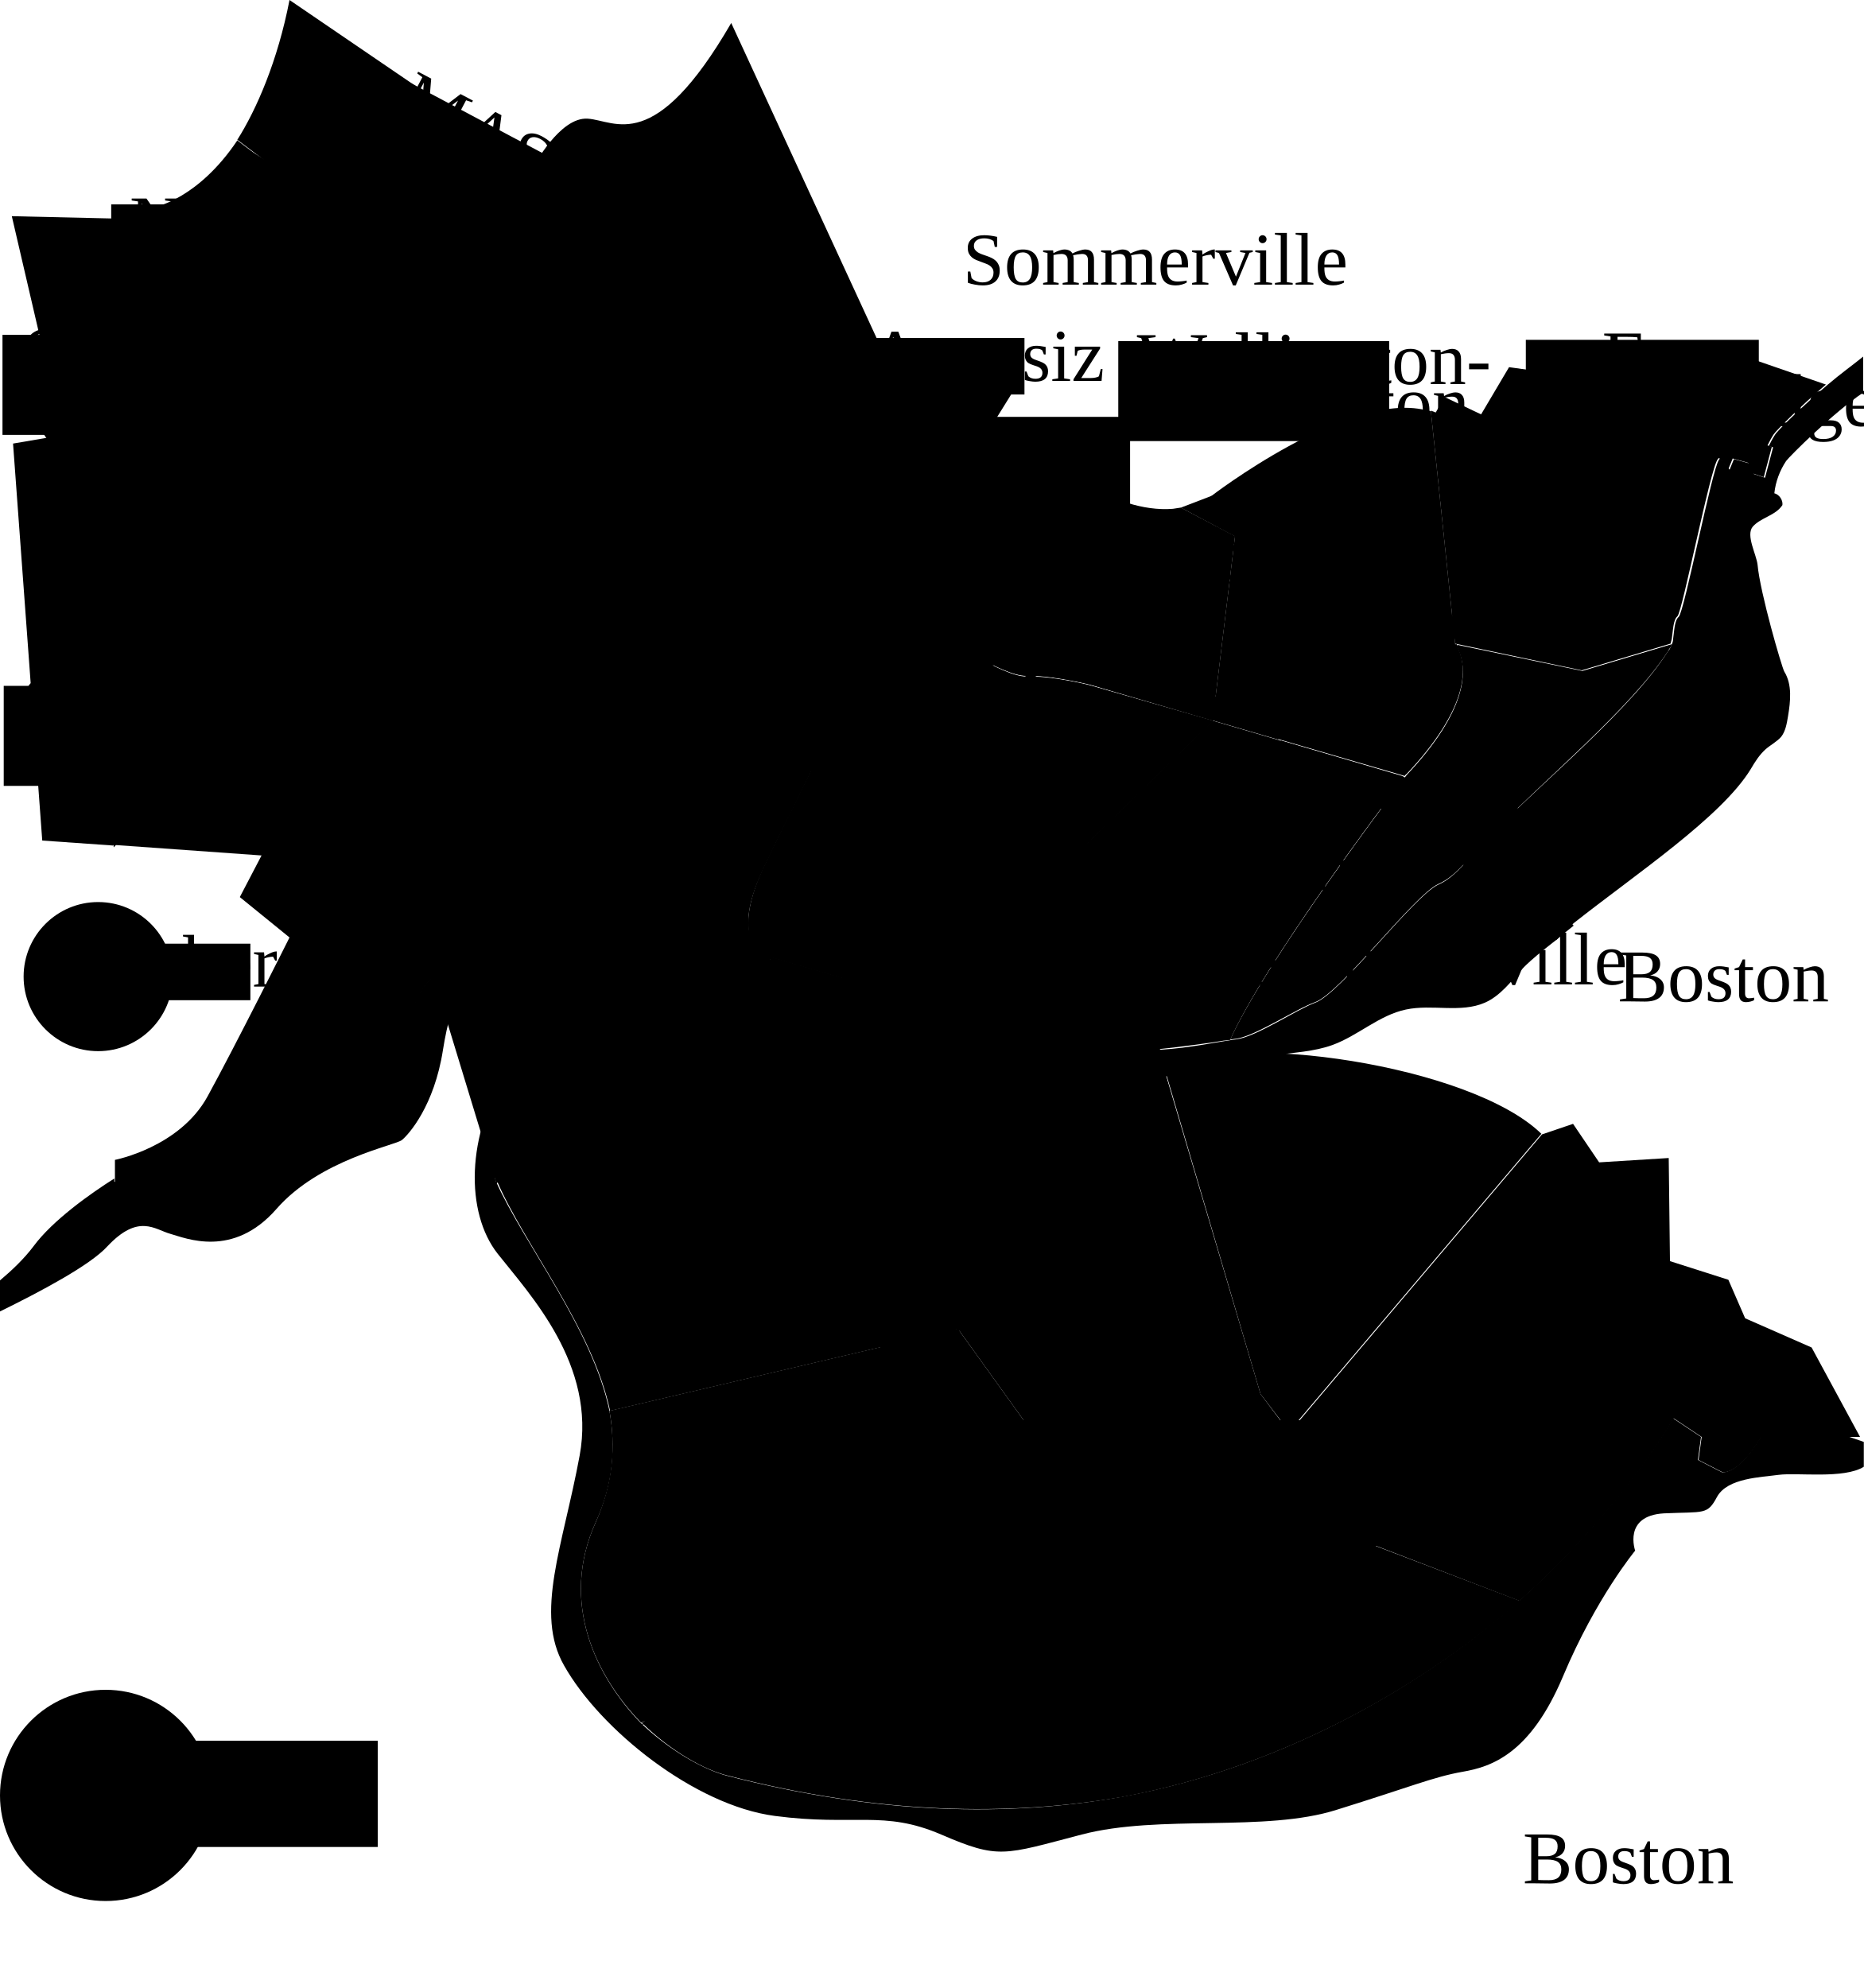
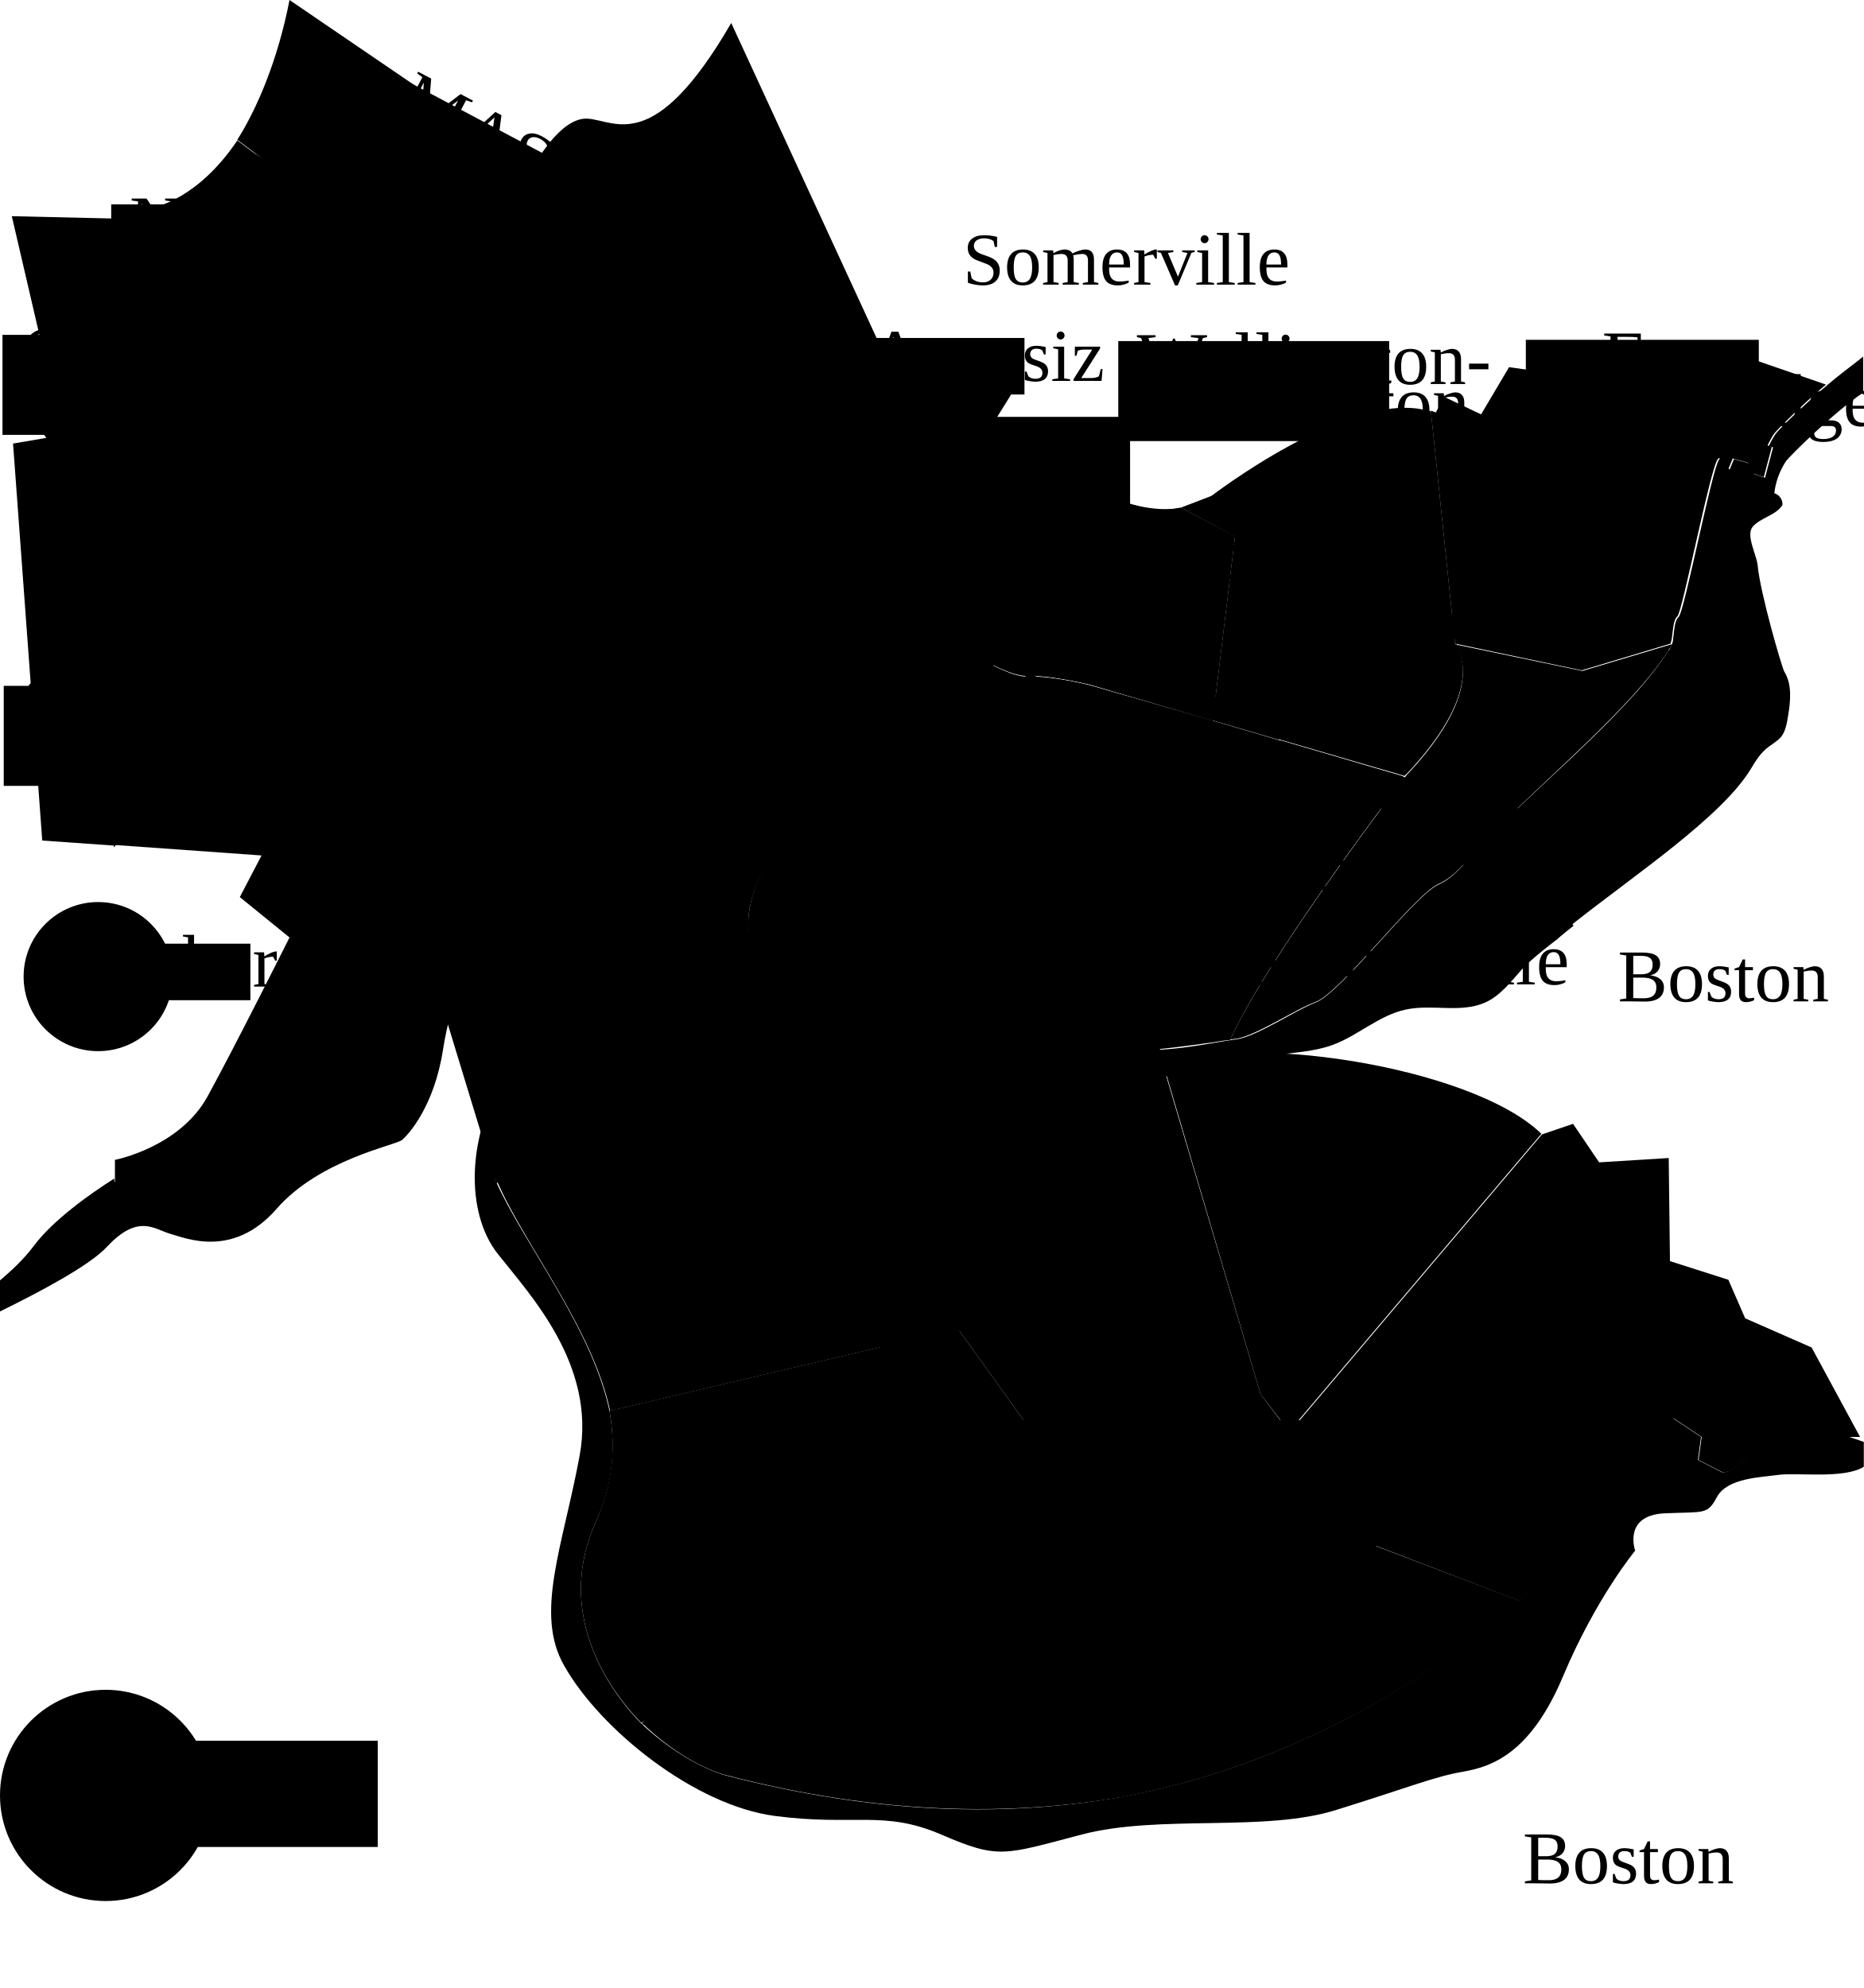
<svg xmlns="http://www.w3.org/2000/svg" version="1.1" x="0px" y="0px" viewBox="0 0 300 320" style="enable-background:new 0 0 300 320;" xml:space="preserve">
  <g id="small">
    <g class="neighborhoods">
      <path id="agassiz" data-term="Agassiz" class="st1" d="M186.3,119.5l-20.6-11.2l-4,3.5l-7-17.9c-0.4-0.2-7.6-9.2-7.6-9.2l-3.2-1.2                 c0.1,13.6-9.3,32.3-16.1,46.1c-1.9,3.7-3.6,7.3-5,10.2c-2.6,5.7-3,9.8-1.4,12.3c0.9,1.3,2.1,1.9,3,2.1l11.3,3.3v-5.2l40.4-8.8                 l-1.7-12.2L186.3,119.5z" />
      <path id="riverside" data-term="Riverside" class="st1" d="M98.2,227.1l56.1-13.2l-37.3-53.7l-37,29.9C84.3,200.2,95.4,213.8,98.2,227.1z" />
      <path id="cambridgeport" data-term="Cambridgeport" class="st1" d="M154.2,213.9l-56.1,13.2c1,5.7,0.6,11.6-2.2,17.9c-5.9,13,0.1,24.9,7.3,32.3l73.2-32.5                 L154.2,213.9z" />
      <path id="area-4" data-term="Area 4" class="st1" d="M207.5,230.5 202.9,224.4 190.8,183.6 154.2,213.9 176.4,244.8   " />
      <path id="mid-cambridge" data-term="Mid Cambridge" class="st1" d="M135.7,157.4l-11.3-3.3l-7.5,6.1l37.3,53.7l36.6-30.3l-3.3-11.1c-4.5,0.6-5.8-8.3-5.8-8.3                 l-0.5-20.9h-5.2l-40.4,8.8V157.4z" />
      <path id="wellington-harrington" data-term="Wellington Harrington" class="st1" d="M202.9,224.4l4.6,6l40.6-47.9c-11.5-11.2-50.1-16.5-59.3-10.6                 c-0.4,0.3-0.8,0.5-1.2,0.6L202.9,224.4z" />
      <path id="neightborhood-9" data-term="Neighborhood Nine" class="st1" d="M127.8,129.5c6.8-13.7,16.2-32.5,16.1-46.1L93.2,64.1l-0.1,0l-3.3-2.5                 C70.3,65,68.8,80,68.7,81.5l48.2,78.7l7.5-6.1c-0.9-0.2-2.1-0.8-3-2.1c-1.6-2.5-1.2-6.7,1.4-12.3                 C124.2,136.7,125.9,133.2,127.8,129.5z" />
      <path id="west-cambridge" data-term="West Cambridge" class="st1" d="M78.8,152.8c10.5-2.5,8.6,13.4,8.6,13.4s-9.4,18.1-7.5,23.9l37-29.9L68.7,81.5l-9.6,6.2                 l-9.9,1.6l-1,14.4l-0.1,0.1L18.3,136l23.8,1.7l-3.5,6.7l8,6.5c0,0-8.7,17.4-13.2,25.6c-4.5,8.2-14.9,10.2-14.9,10.2v3.7                 c0,0,0,0,8.4,3c8.4,3,12.7-1.5,14.2-4.7c1.5-3.2,17.1-10.4,17.1-10.4s6.2,0,7-8.7C65.9,160.7,68.4,155.3,78.8,152.8z" />
      <path id="strawberry-hill" data-term="Strawberry Hill" class="st1" d="M48.2,103.6l1-14.4L15,67.8c-0.4,0.5-1.2,1.6-1.2,1.6l-11.7,2l4.7,63.9l11.4,0.8                 L48.2,103.6z" />
      <path id="area-2" data-term="Area 2" class="st1" d="M221.3,248.8l-13.8-18.3l-31,14.3l-73.2,32.5c4.7,4.6,10.1,7.6,13.8,8.5                 c24.3,6.3,45.5,6.6,63.8,3.4c27.1-5.1,49.4-18.9,63.8-31.5L221.3,248.8z" />
      <path id="east-cambridge" data-term="East Cambridge" class="st1" d="M291.6,216.9l-10.7-4.7l-2.7-6.2l-9.4-3l-0.2-16.6l-11.2,0.7l-4.2-6.2l-5,1.7                 c0,0,0,0,0,0l-40.6,47.9l13.8,18.3l23.2,8.9c16.8-15,24.8-29.4,24.8-29.4l4.5,3l-0.5,3.7l3.9,2c3,0,6.2-5.7,6.2-5.7h15.9                 L291.6,216.9z" />
      <path id="cambridge-highlands" data-term="Cambridge Highlands" class="st1" d="M49.2,89.3l9.9-1.6l9.6-6.2c0.2-2.1,1.6-16.5,21.1-19.9l-51.6-39                 C31.9,32,25,33.3,25,33.3c-0.4,18.9-7.2,30.5-10,34.5L49.2,89.3z" />
      <path id="north-cambridge" data-term="North Cambridge" class="st1" d="M154.5,93.8c0.1,0,0.1,0.1,0.2,0.1l7-4.2l-9.1-28.1l-6.8,3L117.7,3.7                 c-12.4,21.4-18.6,15.7-23.1,15.4s-8.7,7.7-8.7,7.7L46.6,0c-1.9,9.8-5.3,17.6-8.4,22.5l55,41.6l53.9,20.5L154.5,93.8z" />
      <path id="other" data-term="Other" class="st1" d="M0,289a17,17 0 1,0 34,0a17,17 0 1,0 -34,0" />
    </g>
    <g class="water">
      <path class="st2" d="M34.1,82.9c-0.1-9.5,10.3-9.5,17-8.1c0,0,0.5,3.1,0.7,4.7c2.4,5.2,9.9,1.7,12.5,2.9                 c7.6,2.8-1.3,12.2-6.8,13.1c-0.8,0.1-2.8-2.8-3.5-1.9c-6.1,1.7-0.2,8.9-2.9,12.5c-0.5,1.7-4.3,3.1-7.5,3.5c0.5-7.3-5.2-8-8.4-13.1                 c-2-2.9-1.9-6.9,0.1-9.9C35,85.7,34.1,82.9,34.1,82.9z" />
      <path class="st2" d="M300,232.1l-2.3-0.8h-14.3c0,0-3.2,5.7-6.2,5.7l-3.9-2l0.5-3.7l-4.5-3c0,0-8.1,14.4-24.8,29.4                 c-14.3,12.6-36.7,26.5-63.8,31.5c-18.3,3.3-39.5,2.9-63.8-3.4c-3.7-1-9.1-4-13.8-8.5C96,269.9,90,258,95.9,245                 c2.9-6.3,3.2-12.2,2.2-17.9c-2.8-13.3-13.8-26.9-18.3-37c-1.9-5.8,7.5-23.9,7.5-23.9s1.9-15.9-8.6-13.4                 c-10.5,2.5-12.9,8-13.6,16.6c-0.8,8.7-7,8.7-7,8.7s-15.7,7.2-17.1,10.4c-1.5,3.2-5.7,7.7-14.2,4.7s-8.4-3-8.4-3v-0.5                 c-3.8,2.4-9.9,6.7-13,10.9c-1.5,2-3.5,3.9-5.4,5.5v5c6.3-3.1,14.5-7.4,17.3-10.5c5-5.3,7.6-2.7,10.1-2c2.5,0.7,10.1,4,17.1-4                 c7-8,19.1-10.2,20.2-11.1s5.2-5.5,6.6-14.5c1.4-8.9,4-13.6,8.8-11.6c4.8,2,8.3,4.6,1.6,14.9c-6.7,10.3-6.8,22.9-1.6,29.5                 c5.2,6.6,15.9,17.9,13.2,32.5c-2.7,14.6-7.3,25.4-2.5,33.8c5.8,10.3,21,22.5,33.9,24.2s17.5-1,26.8,3s10,3.3,22.6,0                 c12.6-3.3,29.5-0.3,41.1-4c11.6-3.6,15.6-5.3,20.2-6.1c4.6-0.8,10.9-2.8,16.2-15.4c5.3-12.6,11.6-20.2,11.6-20.2s-2-5.6,4.6-6                 c6.6-0.3,7,0.3,8.6-2.7c1.7-3,7-3.1,9.9-3.5c3-0.4,10.5,0.7,13.7-1.3V232.1z" />
    </g>
    <g class="dividers">
      <polyline class="st3" points="181.3,143.8 176.1,143.8 135.7,152.7 135.7,157.9 124.4,154.6 116.9,160.6 154.2,214.4 190.8,184.1                 187.6,173   " />
      <polyline class="st3" points="79.9,190.5 116.9,160.6 68.7,82 59.1,88.2 49.2,89.8   " />
      <polyline class="st3" points="18.3,136.4 48.2,104.1 49.2,89.8 15,68.2   " />
      <path class="st3" d="M38.2,23l55,41.6l53.9,20.5l7.4,9.1c0.1,0,0.1,0.1,0.2,0.1" />
      <path class="st3" d="M143.9,83.9c0.1,13.6-9.3,32.3-16.1,46.1c-1.9,3.7-3.6,7.3-5,10.2c-2.6,5.7-3,9.8-1.4,12.3                 c0.9,1.3,2.1,1.9,3,2.1" />
      <line class="st3" x1="98.2" y1="227.5" x2="154.2" y2="214.4" />
      <polyline class="st3" points="103.2,277.7 176.4,245.3 154.2,214.4   " />
      <polyline class="st3" points="176.4,245.3 207.5,231 202.9,224.9 190.8,184.1   " />
      <path class="st3" d="M89.8,62c-19.5,3.4-21,18.4-21.1,19.9" />
      <line class="st3" x1="176.4" y1="245.3" x2="180.8" y2="289.7" />
      <line class="st3" x1="244.5" y1="258.2" x2="221.3" y2="249.2" />
      <path class="st3" d="M248.1,183.1C248.1,183.1,248.1,183,248.1,183.1L207.5,231l13.8,18.3" />
      <path class="st4" d="M38.1,23l55,41.6l50.7,19.3c0.1,13.6-9.3,32.3-16.1,46.1c-1.9,3.7-3.6,7.3-5,10.2c-2.6,5.7-3,9.8-1.4,12.3                 c0.9,1.3,2.1,1.9,3,2.1l-7.5,6.1l37.3,53.7l22.2,30.9l4.3,44.4" />
    </g>
    <g class="labels">
      <text transform="matrix(0.8039 0.5947 -0.5947 0.8039 47.9975 23.9655)" class="st2 st5 st6">MASS AVE</text>
      <text transform="matrix(0.5764 0.8172 -0.8172 0.5764 153.0232 201.4263)" class="st2 st5 st6">MASS AVE</text>
      <g>
        <text transform="matrix(1 0 0 1 245.1088 303.1483)" class="st7 st5 st8">Boston</text>
      </g>
      <g>
-         <text transform="matrix(1 0 0 1 199.9421 158.4442)" class="st7 st5 st8">Sommerville</text>
+         <text transform="matrix(1 0 0 1 199.9421 158.4442)" class="st7 st5 st8">Somerville</text>
      </g>
      <g>
        <rect x="154.2" y="228.6" class="st7" width="75.1" height="17.1" />
        <rect x="185.8" y="239.1" transform="matrix(0.7071 -0.7071 0.7071 0.7071 -117.1755 207.4111)" class="st7" width="12" height="12" />
        <text transform="matrix(1 0 0 1 157.2258 241.216)" class="st1 st5 st8">Kendall Sq.</text>
      </g>
      <g>
        <rect x="16.8" y="280.2" class="st7" width="44" height="17.1" />
        <text transform="matrix(1 0 0 1 19.7691 292.8826)" class="st1 st5 st8">Other</text>
      </g>
      <g>
        <rect x="109.5" y="172.6" class="st7" width="74.5" height="17.1" />
        <rect x="140.8" y="183.1" transform="matrix(0.7071 -0.7071 0.7071 0.7071 -90.7577 159.1894)" class="st7" width="12" height="12" />
        <text transform="matrix(1 0 0 1 112.5198 185.216)" class="st1 st5 st8">CENTRAL Sq.</text>
      </g>
      <g>
        <rect x="112.6" y="67.1" class="st7" width="69.3" height="17.1" />
        <rect x="141.3" y="77.6" transform="matrix(0.7071 -0.7071 0.7071 0.7071 -16.0115 128.6427)" class="st7" width="12" height="12" />
        <text transform="matrix(1 0 0 1 115.636 79.716)" class="st1 st5 st8">PORTER Sq.</text>
      </g>
    </g>
  </g>
  <g id="large">
    <g class="neighborhoods">
      <path id="north-cambridge_3_" data-term="North Cambridge" class="st1" d="M40.1,58.1c0.4,0.1,1,0.1,1.8,0.1c6.1,0,23.1-2.7,32.2-4.2c0.6-0.1,0.9-0.1,1-0.2                 l0.1,0c3.8-0.6,37.2-5.5,43.2-5.5h0c0.2,0,0.5,0,0.7,0.1l0.4,0.1l1.4-1.3l0,0l9.6,2.2l0.4-0.7l1.9-3.5l-21-13.7l-3.1,4.5l-51-27.1                 c0,0,2,15.5-6.4,18c-6.7,1.9-5.5,8.9-5.5,8.9L1.9,34.8l5.3,22.8l0.2,0.7c3.5-1.2,8.4-1.8,14.6-1.8C30.6,56.6,38.4,57.8,40.1,58.1z                 " />
      <path id="cambridge-highlands_4_" data-term="Cambridge Highlands" class="st1" d="M23.9,91.2l17.6,3.3l11.9-6.5l8.9-12.2l-0.1-0.5c-1.4-6.4-0.7-11.5,2-15.3                 c2-2.8,4.8-4.3,6.9-5.1c1-0.4,1.9-0.6,2.6-0.8c-9.2,1.6-25.8,4.2-31.8,4.2c-0.8,0-1.3,0-1.8-0.1c-1.6-0.3-9.5-1.5-18.1-1.5                 c-6.2,0-11.1,0.6-14.6,1.8l0.2,0.8l0,0L4.2,66C13.6,78.1,16,88,16.5,91.5c0.1,0.3,0.1,0.6,0.1,0.8L23.9,91.2L23.9,91.2z" />
      <path id="wellington-harrington_4_" data-term="Wellington Harrington" class="st1" d="M234.2,103.7l-3.9-37.5c-0.3-0.1-0.6-0.2-0.9-0.2c-12.6-3-34.5,13.9-34.5,13.9                 c-1.2,0.8-2.4,1.3-3.6,1.6l-1.2,0.2l39.9,21.2L234.2,103.7z" />
      <path id="agassiz_3_" data-term="Agassiz" class="st1" d="M119.5,48.5l0.8,0.5c3.3,2.6,5.3,11.6,7.4,21.2l0,0c1,4.3,2,8.7,3.1,12.8                 c1.3,4.7,3.6,7.8,6.7,9.1c1.2,0.5,2.6,0.8,4.1,0.8c2.2,0,4.1-0.6,5-1l0.7-0.3l-1.2-3.1l0,0L165.2,75c-0.2-0.2-0.3-0.4-0.5-0.6                 c-4.1-5-5.8-4.7-5.8-4.7l4.6-7.4l-17.1-5.4l-1.3,2.3l-14.8-8.9l-0.1-0.1l0.4-0.7l-9.6-2.2L119.5,48.5z" />
      <path id="mid-cambridge_4_" data-term="Mid Cambridge" class="st1" d="M147.4,91.8l-0.7,0.3c-0.9,0.4-2.9,1-5.1,1c-0.4,0-0.8,0-1.2-0.1l0.6,9.2l10.7,0.1l0,0                 c0.1,0.1,9.6,6.5,13.5,6.5c0.1,0,0.1,0,0.2,0c0.2,0,0.4,0,0.6,0c3.8,0,9.6,1.4,9.8,1.5l19.4,5.7l3.6-29.7l-7.6-4l-1.1-0.6                 l-1.3,0.2c-9.8,0.8-20.1-8.1-20.1-8.1l-2.9,2c0,0,0,0,0,0c-0.2-0.2-0.3-0.4-0.5-0.7l-18.9,13.7L147.4,91.8z" />
      <path id="strawberry-hill_4_" data-term="Strawberry Hill" class="st1" d="M53.7,123.3l4.6-21.4l-9,2.5l0,0l-7.7-9.9l-17.6-3.3l-7.3,1.2c0,0.3,0,0.5,0,0.5                 l-0.5,0.4L10.1,98l34,35.8l9.4-4.3l0.7-0.3l-4.1-4.5L53.7,123.3z" />
      <path id="neightborhood-9_1_" data-term="Neighborhood Nine" class="st1" d="M137.6,92.3c-3.1-1.4-5.4-4.5-6.7-9.2c-1.2-4.1-2.1-8.5-3.1-12.8l0,0                 c-2.1-9.5-4.1-18.5-7.4-21.2l-0.8-0.5l-0.4-0.1c-0.2-0.1-0.5-0.1-0.7-0.1h0c-6,0-39.4,4.9-43.2,5.5l-0.1,0c0,0,0,0,0,0l0,0                 c0,0-1.7,0.2-4,1.1c-2,0.8-4.8,2.3-6.8,5.1c-2.7,3.8-3.4,8.9-2,15.3l0.1,0.5L104.9,86l35.8,12.1l-0.3-5.1                 C139.4,92.9,138.4,92.6,137.6,92.3z" />
      <path id="area-4_1_" data-term="Area 4" class="st1" d="M234.2,103.7L234.2,103.7l-4.2-0.9l-31.2-16.6l-3.6,29.7l30.9,9l0,0c0.1-0.1,0.2-0.3,0.3-0.3                 l0,0c9.9-10.5,9.6-16.7,8.6-19.5l-0.5-1.4L234.2,103.7z" />
      <path id="riverside_3_" data-term="Riverside" class="st1" d="M175.8,110.4c-0.2-0.1-5.9-1.5-9.8-1.5c-0.2,0-0.4,0-0.6,0c-0.1,0-0.1,0-0.2,0                 c-3.9,0-13.4-6.5-13.5-6.6l0,0l-10.7-0.1l0.2,3.4l0,0l-3.1,15.7c0.2,0,0.5-0.1,0.8-0.1c0.5-0.2,1.2-0.4,1.9-0.8                 c1.3-0.7,7.3-4.2,8.7-3.7c1,0.3,5.4,2,6,2.9c6.3,10,9.3,12,12.3,22c0.1,0.3,0.2,0.6,0.3,0.9l27.2-26.5L175.8,110.4z" />
      <path id="east-cambridge_3_" data-term="East Cambridge" class="st1" d="M282.9,58.1l-12.1,2.7l-3.2-1.6l-5.6,2.6l-19.1-2.7l-4.5,7.6l-5.9-2.8l-1.4,2.5l0,0                 c-0.2-0.1-0.5-0.2-0.8-0.3l3.9,37.5l20.4,4.3l14.3-4.3c0.1-0.3,0.1-0.5,0.2-0.8c0.2-1.3,0.2-3,0.9-3.6c0.8-0.7,5.3-23.9,6.5-25.3                 c0.1-0.1,0.1-0.1,0.2-0.2l1.5,1.8l0.7-1.7l2.5,0.7l0.7,1.7l1.8,0.6l1.3-4.9l-0.7-0.2c0.3-0.6,0.6-1.2,1-1.8c0.3-0.5,4.4-4.6,8.4-8                 l0,0L282.9,58.1z" />
      <path id="area-2_4_" data-term="Area 2" class="st1" d="M254.7,108L254.7,108l-20.1-4.2l0.5,1.4c1,2.8,1.3,9-8.6,19.5l0,0                 c-1.5,1.9-22.5,29.6-28.4,42.6c0.3,0,0.6-0.1,0.9-0.1c0,0,0,0,0,0c3.2-0.5,9.6-4.8,12.7-5.9c4.1-1.5,15.9-17.2,19.8-19                 c2.5-1.1,4.2-3.3,6-5.4l13,14.4c0.9-0.8,1.8-1.5,2.8-2.3L240,134.3c8.5-8.7,22.6-20.4,28.5-29.5c0.1-0.2,0.2-0.4,0.4-0.6                 c0.1-0.1,0.1-0.3,0.2-0.5L254.7,108z" />
      <path id="cambridgeport_4_" data-term="Cambridgeport" class="st1" d="M195.2,116L195.2,116L195.2,116L168,142.5c0.1,0.3,0.2,0.5,0.2,0.8                 c0.1,0.3,0.1,0.6,0.2,0.8c0.9,3.4,4.7,14.9,6.9,17.7c3.5,4.5,5.3,7.6,11,7.1c3.2-0.3,8.8-1.1,8.8-1.1c0.6-0.1,1.2-0.2,1.9-0.3                 c0.3,0,0.6-0.1,1-0.1c5.6-12.5,25.3-38.7,28.1-42.3L195.2,116z" />
      <path id="west-cambridge_3_" data-term="West Cambridge" class="st1" d="M141,102.2L141,102.2L141,102.2l-0.3-4l-35.8-12.1L62.4,75.8L53.5,88l-11.9,6.5                 l7.7,9.9l9.1-2.5l0,0l-4.6,21.4l0,0l-3.4,1.3l4.1,4.5l0.8-0.4l18.3-8.4l1.1,5.2l9.9-1.4c2.1,3.8,3.9,14.7,3.9,21.6                 c0.1,7-5.1,9.6-5.1,9.6l2.1,2.8l0,0c1.8-1,4.5-0.9,7.1-1c0,0,0,0,0,0c0.1,0,0.3,0,0.4,0c0,0,0.1,0,0.1,0c0.1,0,0.2,0,0.3,0                 c0,0,0.1,0,0.1,0c0.1,0,0.2,0,0.3,0c0,0,0.1,0,0.1,0c0.1,0,0.2,0,0.3,0c0,0,0.1,0,0.1,0c0.1,0,0.2,0,0.2,0c0.1,0,0.1,0,0.2,0                 c0.1,0,0.2,0,0.2,0c0.1,0,0.1,0,0.2,0c0.1,0,0.1,0,0.2,0c0.1,0,0.1,0,0.2,0c0.1,0,0.1,0,0.2,0c0.1,0,0.1,0,0.2,0                 c0.1,0,0.1,0,0.2-0.1c0,0,0.1,0,0.1,0c0.1,0,0.1,0,0.2-0.1c0,0,0.1,0,0.1,0c0.1,0,0.1,0,0.2-0.1c0,0,0.1,0,0.1,0                 c0.1,0,0.1-0.1,0.2-0.1c0,0,0.1,0,0.1,0c0.1,0,0.2-0.1,0.3-0.2c3.2-1.8,2.6-5,4.2-8.9c2.2-5.3,9.5-14.1,8.1-17.3                 c-0.8-1.7-2.2-3.4-3.6-5.1l2.4-2.6c-0.1-0.2-0.2-0.4-0.3-0.5c-0.2-0.4-0.3-0.9-0.4-1.3l-2.8,3.1c-0.5-0.7-1-1.5-1.4-2.2                 c-1.6-3.4,2.9-9.3,6.5-10.5c3.6-1.2,8.4-2.5,11.3-0.1c2.9,2.4,7.4,3.7,9.3,6.9c3.8,1.1,4.7,3.2,6.4,3.6c0.3,0.1,0.5,0.1,0.8,0.1                 l3.1-15.7L141,102.2z" />
      <path id="other_1" data-term="Other" class="st1" d="M3.8,157.2a12,12 0 1,0 24,0a12,12 0 1,0 -24,0" />
    </g>
    <g class="water">
      <path class="st2" d="M294.1,62L294.1,62L294.1,62c-4,3.4-8.1,7.4-8.4,8c-0.4,0.6-0.7,1.2-1,1.8l0.7,0.2l-1.3,4.9l-1.8-0.6                 l-0.7-1.7l-2.5-0.7l-0.7,1.7l-1.5-1.8c-0.1,0.1-0.2,0.1-0.2,0.2c-1.1,1.3-5.6,24.6-6.5,25.3c-0.7,0.6-0.7,2.3-0.9,3.6                 c0,0.3-0.1,0.6-0.2,0.8l0,0c-0.1,0.2-0.1,0.3-0.2,0.5c-0.1,0.2-0.2,0.4-0.4,0.6c-5.8,9.2-19.9,20.8-28.5,29.5l-2.5,2.7                 c-1.8,2-3.5,4.3-6,5.4c-3.9,1.8-15.7,17.5-19.8,19c-3,1.1-9.5,5.5-12.7,5.9c0,0,0,0,0,0c-0.3,0-3.2,0.5-3.8,0.6l-1.8,0.3                 c-2,0.3-3.8,0.6-7,0.8c-5.7,0.5-7.5-2.6-11-7.1c-2.1-2.8-6-14.3-6.9-17.7c-0.1-0.3-0.1-0.6-0.2-0.8c-0.1-0.3-0.2-0.6-0.2-0.8l0,0                 c-0.1-0.3-0.2-0.6-0.3-0.9c-3-10-5.9-12-12.3-22c-0.6-0.9-5-2.6-6-2.9c-1.4-0.4-7.4,3-8.7,3.7c-0.7,0.4-1.4,0.7-1.9,0.8                 c-0.3,0.1-0.6,0.1-0.8,0.1l0,0c-0.3,0-0.6,0-0.8-0.1c-1.7-0.4-2.6-2.6-6.4-3.6c-1.9-3.2-6.4-4.5-9.3-6.9s-7.7-1.1-11.3,0.1                 s-8.1,7.1-6.5,10.5c0.3,0.7,0.8,1.5,1.4,2.2l1.1,1.4c1.4,1.7,2.8,3.4,3.6,5.1c1.4,3.2-5.8,12-8.1,17.3c-1.6,3.9-1.1,7.1-4.2,8.9                 c-0.1,0.1-0.2,0.1-0.3,0.2c0,0-0.1,0-0.1,0c-0.1,0-0.1,0.1-0.2,0.1c0,0-0.1,0-0.1,0c-0.1,0-0.1,0.1-0.2,0.1c0,0-0.1,0-0.1,0                 c-0.1,0-0.1,0-0.2,0.1c0,0-0.1,0-0.1,0c-0.1,0-0.1,0-0.2,0.1c-0.1,0-0.1,0-0.2,0c-0.1,0-0.1,0-0.2,0c-0.1,0-0.1,0-0.2,0                 c-0.1,0-0.1,0-0.2,0c-0.1,0-0.1,0-0.2,0c-0.1,0-0.2,0-0.2,0c0,0-0.1,0-0.2,0c-0.1,0-0.2,0-0.2,0c0,0-0.1,0-0.1,0                 c-0.1,0-0.2,0-0.3,0c0,0-0.1,0-0.1,0c-0.1,0-0.2,0-0.3,0c0,0-0.1,0-0.1,0c-0.1,0-0.2,0-0.3,0c0,0-0.1,0-0.1,0c-0.1,0-0.3,0-0.4,0                 c0,0,0,0,0,0c-2.5,0.1-5.2,0-7.1,1l0,0l-0.1-0.2c-0.1,0.2-0.2,0.3-0.2,0.4c-4,2.6-4,12.5-5.8,16.9c-0.2,0.6-0.6,1.1-1.1,1.6H82                 c0.9-1,1.6-2,2.1-3.2c1.8-4.4,0.7-10.4,4.7-13c3-2,7.1,0,10.2-1.8c2.1-1.2,3.6-4.6,4.6-6.9c2.2-5.3,5.1-7.6,7.3-12.8                 c3.5-0.2,5.2-7,3.8-10.2c-1.2-2.8-6.1-4.9-6.8-8.6c-0.5-3.1,1.8-6.6,4.9-7.6c3.6-1.2,7.6,0.2,10.5,2.6s4.9,5.7,6.9,8.9                 c1.4,0.4,2.9,0.6,4.3,0.7l0,0c5.2,0.7,10.1-1.2,12.8-2.7c1.3-0.7,2.7-1.5,4-1.1c1,0.3,1.7,1.3,2.2,2.2c6.9,10.8,12,22.7,15.3,35.1                 c0.9,3.4,1.7,6.9,3.8,9.7c3.5,4.5,9.9,5.8,15.6,5.3c1.8-0.2,6.4-1.1,8.3-1.5l0,0c0.3-0.1,0.6-0.1,0.9-0.2l0,0                 c2.5-0.6,5-1.2,7.6-1.6c3.2-0.5,6.5-0.6,9.5-1.7c4.1-1.5,7.5-4.8,11.8-5.7c4.2-0.9,8.8,0.6,12.7-1.1c2.5-1.1,4.2-3.4,6-5.4                 c1.4-1.6,5.5-4.7,5.5-4.7c0,0,2.8-2.7,2.8-2.7c10-7.9,23.8-17.1,28.5-24.8c0.7-1.2,1.4-2.3,2.4-3.2c0.8-0.7,1.8-1.2,2.5-2                 c0.7-0.9,0.9-2.1,1.1-3.3c0.4-2.4,0.7-5.1-0.6-7.2c-0.4-0.7-3.9-12.7-4.3-17.2c-0.2-1.7-1.9-4.7-0.8-6.1c1.3-1.5,3.7-1.8,4.8-3.5                 c0.1-0.8-0.5-1.7-1.3-1.9c0.2-1.9,0.9-3.7,1.9-5.2c0.5-0.7,7.6-7.8,12.4-11v-5.8C298.3,58.7,296.2,60.2,294.1,62z" />
      <path class="st2" d="M25.3,95.1c-1.2-1-2-2.4-2.3-4c-0.1-0.5-0.1-1.1,0.1-1.6c0.1-0.3,0.4-0.6,0.7-0.9c1.3-1.3,2.8-2.3,4.4-3                 c1.2-0.6,2.6-1,3.2-2.3c0.3-0.6,0.3-1.3,0.7-1.9c0.5-0.8,3.1-1.7,4-1.5c0.9,0.1,1.8,0.6,2.6,1c2,1.1,4,2.1,6,3.2                 c0.8,0.4,1.7,0.9,2.6,0.8c0.9-0.1,1.7-0.7,2.5-1.3c2.6-2.1,4.4-3.9,6.9-6c0.4-0.3,0.7-0.6,1.2-0.6c0.7-0.1,1.3,0.5,1.7,1.1                 c1.4,2,1.7,4.5,1.9,7c0.1,0.6,0.1,1.3-0.2,1.9c-0.7,1.7-3.1,2.2-3.9,3.8c-0.4,0.7-0.4,1.7-1.2,1.9c-0.2,0.1-0.5,0-0.7,0                 c-1-0.2-3-0.3-4-0.2c-0.4,0-0.7,0.1-1,0.3c-0.7,0.5-0.7,1.5-0.6,2.4c0.2,2.1,0.6,3.5,2.1,4.9c1.2,1,2.9,1.4,4,2.4                 c0.2,0.2,0.4,0.5,0.5,0.8c0.2,0.8-5.3,5.4-7.3,6.7c-0.2,0.1-0.3,0.2-0.5,0.2c-0.5,0.1-1-0.4-1.3-0.8c-0.7-1-1.2-2.2-1.9-3.1                 s-1.7-1.8-2.9-2c-1.9-0.3-3.6,1-5.4,1.4c-1.8,0.4-3.8,0-5.2-1.1c-1.4-1.1-2.3-3-2.3-4.8c0-0.5-0.4-2.3-1.1-2.7                 C27.8,96.7,25.3,95.1,25.3,95.1z" />
      <path class="st2" d="M24.7,98c-0.5,0-0.8-0.5-1-1c-0.2-0.5-0.5-1-1-1.1c-0.2,0-0.3,0-0.5,0.1c-0.5,0.2-0.8,0.7-0.7,1.1                 c0.1,0.6,0.9,0.8,1.4,1.2c0.7,0.5,0.9,1.4,1.1,2.2s0.7,1.7,1.6,1.8c0.6,0.1,1.3-0.3,1.6-0.9c0.3-0.6,0.4-1-0.2-2.3                 S24.7,98,24.7,98z" />
      <path class="st2" d="M23.8,79.7c0.1,0.7-0.8,1.3-1.9,1.5c-1.2,0.2-2.2-0.2-2.3-0.9c-0.1-0.7,0.6-1.7,1.8-1.9                 C22.5,78.2,23.7,79,23.8,79.7z" />
      <path class="st2" d="M34.1,76c0.4,1-0.2,2.2-1.4,2.6c-1.1,0.4-2.4,0-2.8-1c-0.4-1-0.4-1.5,0.7-2C31.9,75.2,33.7,75,34.1,76z" />
    </g>
    <g class="dividers">
      <polyline id="cambridgeport_3_" class="st3" points="226.1,125.1 195.2,116.1 195.2,116.1   " />
      <line id="mid-cambridge_2_" class="st3" x1="140.4" y1="93.1" x2="140.7" y2="98.3" />
      <polyline class="st3" points="141,102.2 141.2,105.6 138.1,121.4   " />
      <polyline class="st3" points="119.5,48.5 120.8,47.2 130.4,49.4   " />
      <line class="st3" x1="195.2" y1="116" x2="226.1" y2="125" />
      <path id="riverside_5_" class="st3" d="M168,142.6l27.2-26.5l-19.4-5.6c-0.2-0.1-5.9-1.5-9.8-1.5c-0.2,0-0.4,0-0.6,0                 c-0.1,0-0.1,0-0.2,0c-3.9,0-13.4-6.5-13.5-6.6l0,0l-10.7-0.1" />
      <polyline id="west-cambridge_5_" class="st3" points="138,121.5 141.2,105.7 140.9,102.3 140.9,102.3 140.9,102.3 140.7,98.3                 104.9,86.2 62.3,75.9 53.4,88.1 41.5,94.6   " />
      <path id="north-cambridge_5_" class="st3" d="M7.3,58.5c3.5-1.2,8.4-1.8,14.6-1.8c8.7,0,16.5,1.2,18.1,1.5c0.4,0.1,1,0.1,1.8,0.1                 c6.1,0,23.1-2.7,32.2-4.2c0.6-0.1,0.9-0.1,1-0.2l0.1,0c3.8-0.6,37.2-5.5,43.2-5.5h0c0.2,0,0.5,0,0.7,0.1l0.4,0.1l1.4-1.3l0,0                 l9.6,2.2" />
      <polyline id="wellington-harrington_3_" class="st3" points="190.1,81.7 230,102.9 234.2,103.8 230.3,66.3   " />
      <path id="agassiz_4_" class="st3" d="M119.5,48.7l0.8,0.5c3.3,2.6,5.3,11.6,7.4,21.2l0,0c1,4.3,2,8.7,3.1,12.8                 c1.3,4.7,3.6,7.8,6.7,9.1c1.2,0.5,2.6,0.8,4.1,0.8c2.2,0,4.1-0.6,5-1l0.7-0.3l-1.2-3.1l0,0l18.9-13.7" />
      <line id="mid-cambridge_6_" class="st3" x1="195.2" y1="116.1" x2="198.7" y2="86.4" />
      <polyline id="strawberry-hill_6_" class="st3" points="54.3,129.3 50.2,124.8 53.6,123.4 58.2,102 49.2,104.5 49.2,104.5                 41.5,94.6 23.9,91.3 16.6,92.5   " />
      <path id="neightborhood-nine_5_" class="st3" d="M75.1,53.9L75,54c0,0,0,0,0,0l0,0c0,0-1.7,0.2-4,1.1c-2,0.8-4.8,2.3-6.8,5.1                 c-2.7,3.8-3.4,8.9-2,15.3l0.1,0.5" />
      <path id="area-2_6_" class="st3" d="M268.7,104.3c0.1-0.1,0.1-0.3,0.2-0.5l-14.3,4.3l0,0l-20.1-4.2l0.5,1.4c1,2.8,1.3,9-8.6,19.5                 l0,0c-1.5,1.9-22.5,29.6-28.4,42.6" />
      <path class="st9" d="M57.3,18.3c0,0,54.8,29.7,60.9,29.8c6.1,0.1,8.2,19.8,12.4,34.8c2,7.3,6,9.5,9.5,9.9l0.6,9.2l10.8,0.1                 c0,0,9.8,6.7,13.6,6.6s10.4,1.5,10.4,1.5l50.2,14.7l8.3,5l17.8,20.3" />
    </g>
    <g class="labels">
      <g>
        <text transform="matrix(1 0 0 1 78.9962 98.1154)">
          <tspan x="0" y="0" class="st10 st5 st11">West</tspan>
          <tspan x="-8.5" y="7" class="st10 st5 st11">Cambridge</tspan>
        </text>
        <rect x="67.5" y="91.2" class="st7" width="37.5" height="16.1" />
        <text transform="matrix(1 0 0 1 78.9962 98.1154)">
          <tspan x="0" y="0" class="st1 st5 st11">West</tspan>
          <tspan x="-8.5" y="7" class="st1 st5 st11">Cambridge</tspan>
        </text>
      </g>
      <g>
        <rect x="149.1" y="136.6" class="st7" width="51.9" height="9.1" />
        <text transform="matrix(1 0 0 1 152.0867 143.4809)" class="st1 st5 st11">Cambridgeport</text>
      </g>
      <g>
        <rect x="223.4" y="130.1" class="st7" width="24.3" height="9.1" />
        <text transform="matrix(1 0 0 1 226.3832 136.9565)" class="st1 st5 st11">Area 2</text>
      </g>
      <g>
        <rect x="245.6" y="54.7" class="st7" width="37.5" height="16.1" />
        <text transform="matrix(1 0 0 1 257.8744 61.5467)">
          <tspan x="0" y="0" class="st1 st5 st11">East</tspan>
          <tspan x="-9.2" y="7" class="st1 st5 st11">Cambridge</tspan>
        </text>
      </g>
      <g>
        <rect x="17.9" y="32.9" class="st7" width="58.1" height="9.1" />
        <text transform="matrix(1 0 0 1 20.8554 39.8145)" class="st1 st5 st11">North Cambridge</text>
      </g>
      <g>
        <rect x="143.2" y="115" class="st7" width="33.7" height="9.1" />
        <text transform="matrix(1 0 0 1 146.1522 121.8965)" class="st1 st5 st11">Riverside</text>
      </g>
      <g>
        <rect x="208.7" y="97.4" class="st7" width="24.5" height="9.1" />
        <text transform="matrix(1 0 0 1 211.6582 104.2873)" class="st1 st5 st11">Area 4</text>
      </g>
      <g>
        <rect x="63.4" y="60.3" class="st7" width="55.4" height="9.1" />
        <text transform="matrix(1 0 0 1 66.3582 67.1626)" class="st1 st5 st11">Neighborhood 9</text>
      </g>
      <g>
        <rect x="0.6" y="110.4" class="st7" width="43.4" height="16.1" />
        <text transform="matrix(1 0 0 1 3.5505 117.3052)">
          <tspan x="0" y="0" class="st1 st5 st11">Strawberry </tspan>
          <tspan x="12.8" y="7" class="st1 st5 st11">Hill</tspan>
        </text>
      </g>
      <g>
        <rect x="14.3" y="151.9" class="st7" width="26" height="9.1" />
        <text transform="matrix(1 0 0 1 17.3303 158.8052)" class="st1 st5 st11">Other</text>
      </g>
      <g>
        <rect x="145.7" y="86.3" class="st7" width="49.5" height="9.1" />
        <text transform="matrix(1 0 0 1 148.7198 93.1971)" class="st1 st5 st11">Mid Cambridge</text>
      </g>
      <g>
        <rect x="136.8" y="54.4" class="st7" width="28.1" height="9.1" />
        <text transform="matrix(1 0 0 1 139.7992 61.3159)" class="st1 st5 st11">Agassiz</text>
      </g>
      <g>
        <text transform="matrix(1 0 0 1 260.4058 161.1869)" class="st7 st5 st12">Boston</text>
      </g>
      <g>
-         <text transform="matrix(1 0 0 1 154.9798 45.8148)" class="st7 st5 st12">Sommerville</text>
+         <text transform="matrix(1 0 0 1 154.9798 45.8148)" class="st7 st5 st12">Somerville</text>
      </g>
      <g>
        <rect x="180" y="54.9" class="st7" width="43.6" height="16.1" />
        <text transform="matrix(1 0 0 1 182.9862 61.8147)">
          <tspan x="0" y="0" class="st1 st5 st11">Wellington-</tspan>
          <tspan x="0.9" y="7" class="st1 st5 st11">Harrington</tspan>
        </text>
      </g>
      <g>
        <rect x="0.4" y="53.9" class="st7" width="37.5" height="16.1" />
        <text transform="matrix(1 0 0 1 3.406 60.8147)">
          <tspan x="0" y="0" class="st1 st5 st11">Cambridge</tspan>
          <tspan x="0.1" y="7" class="st1 st5 st11">Highlands</tspan>
        </text>
      </g>
      <text transform="matrix(0.9667 0.2559 -0.2559 0.9667 163.5137 103.4557)" class="st2 st5 st11">MASS AVE</text>
      <text transform="matrix(0.8846 0.4663 -0.4663 0.8846 63.336 18.3373)" class="st2 st5 st11">MASS AVE</text>
    </g>
  </g>
</svg>
